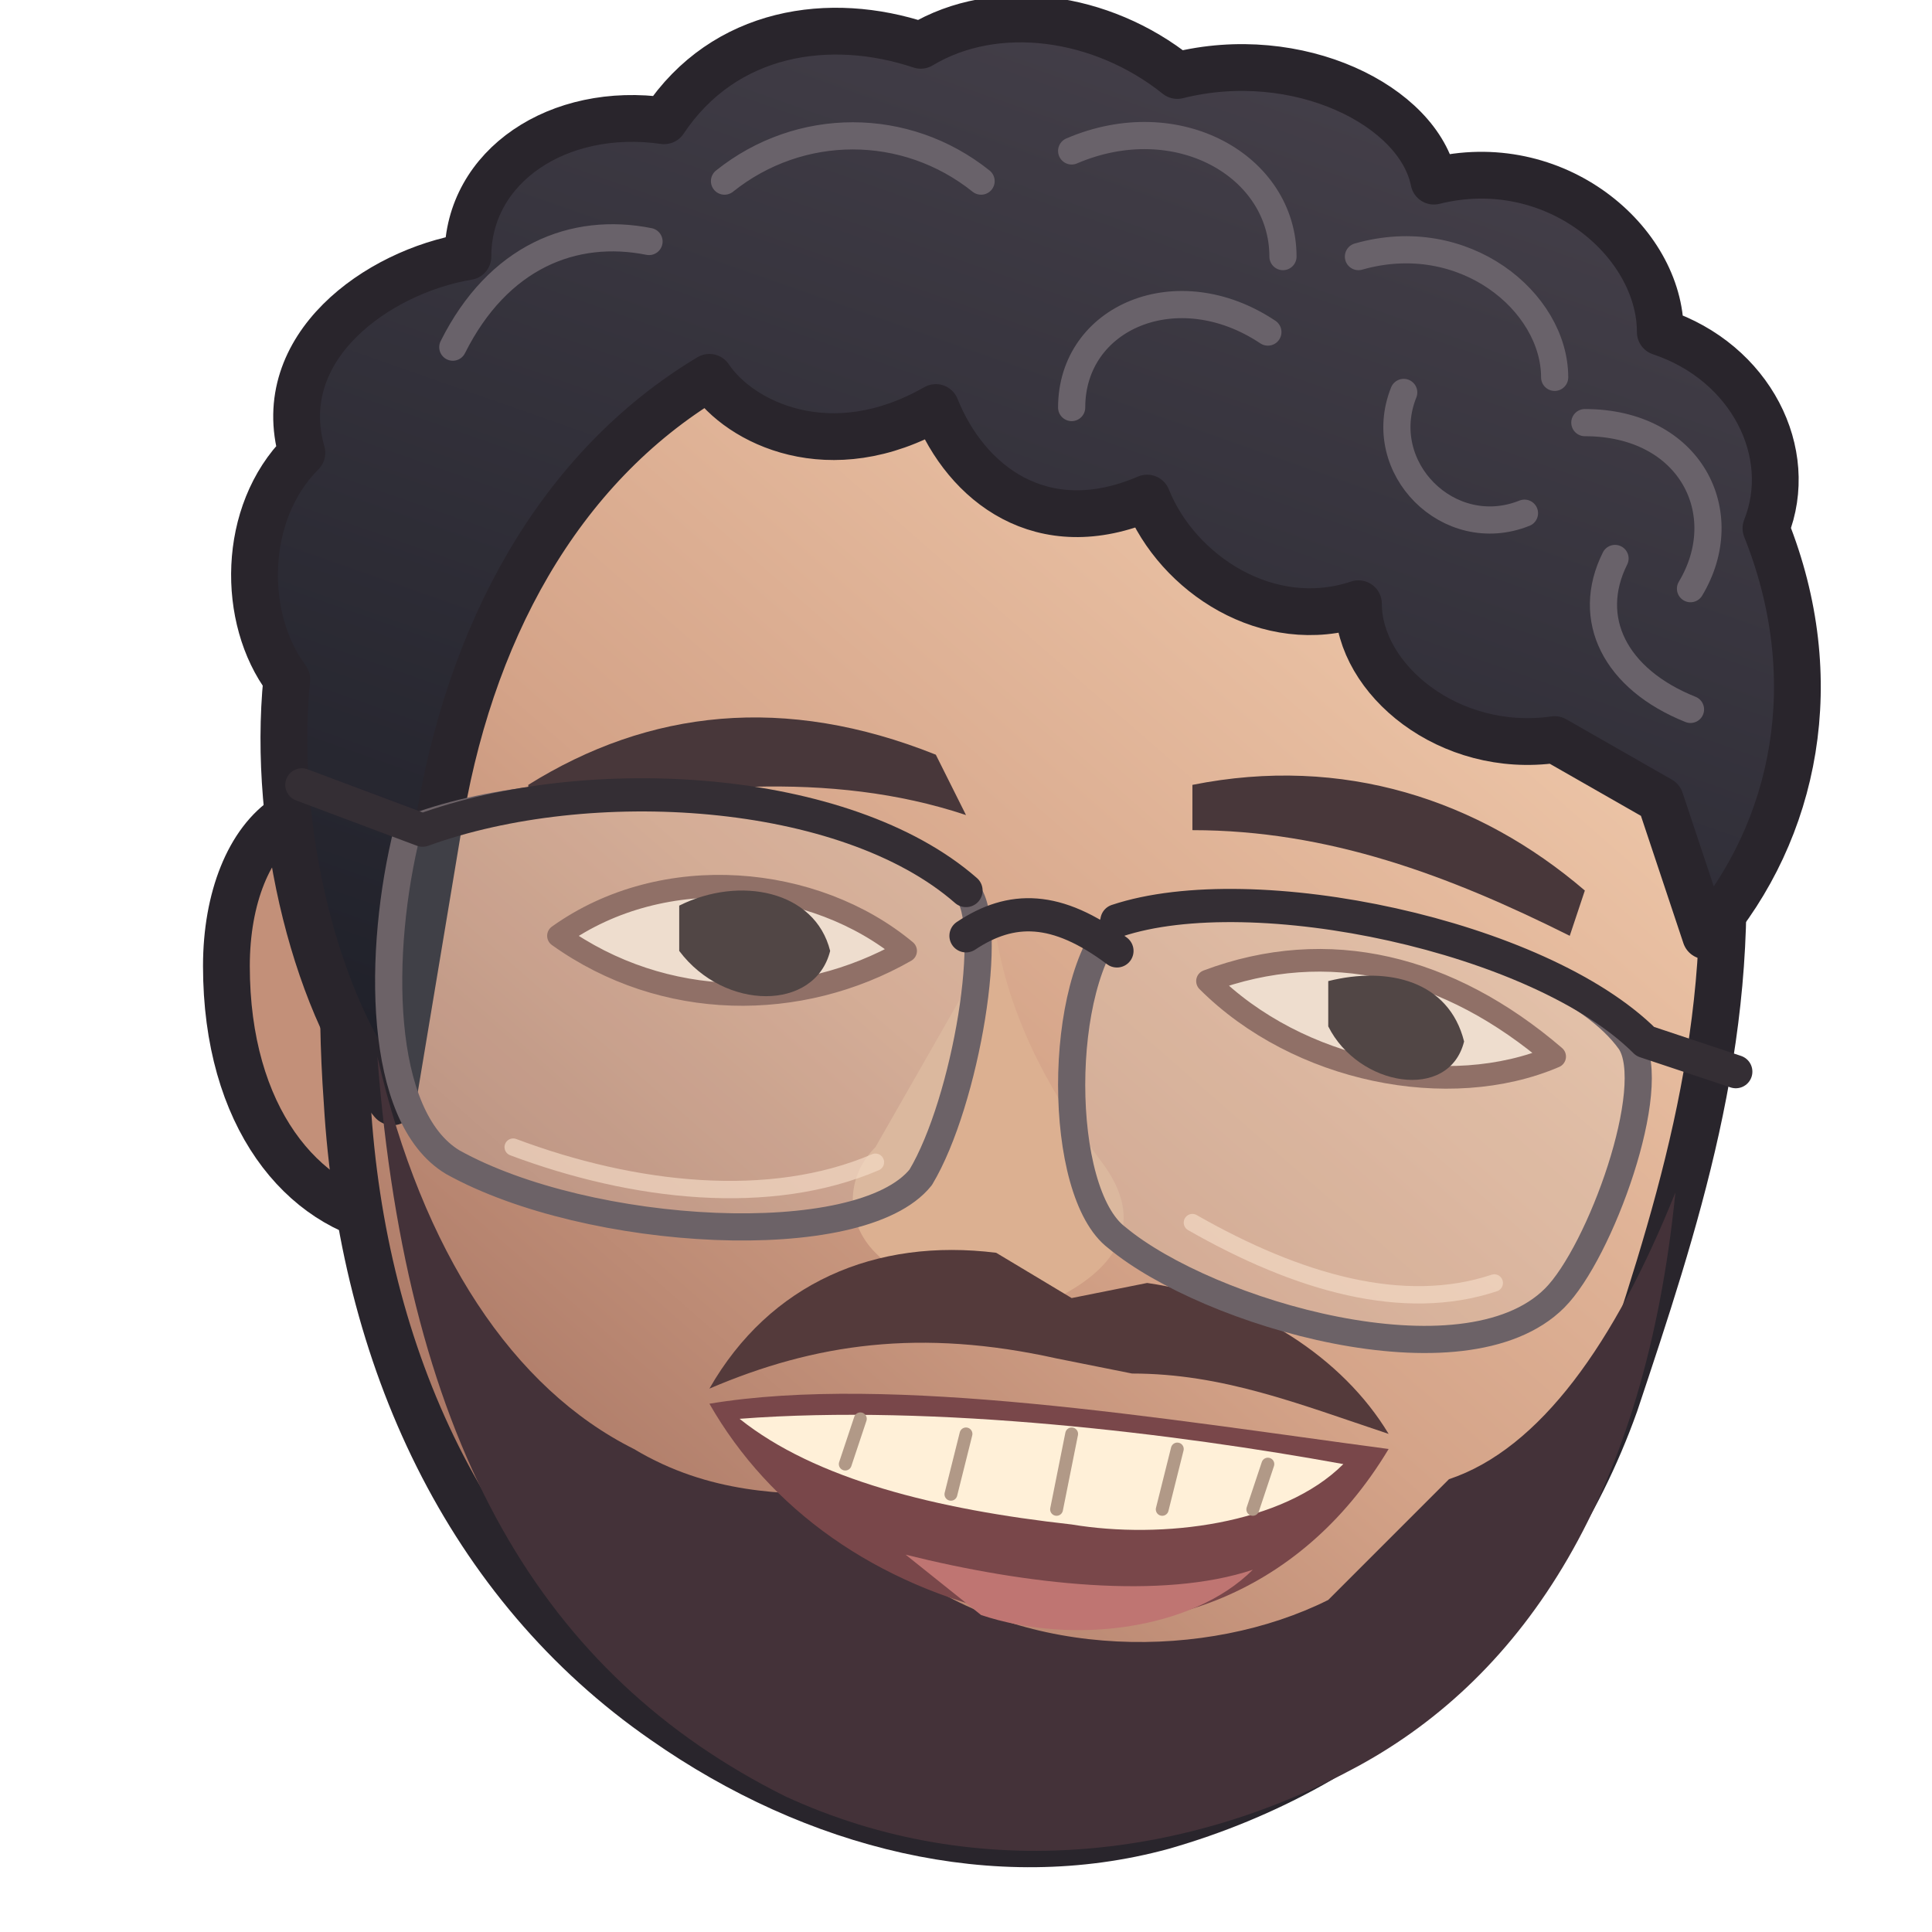
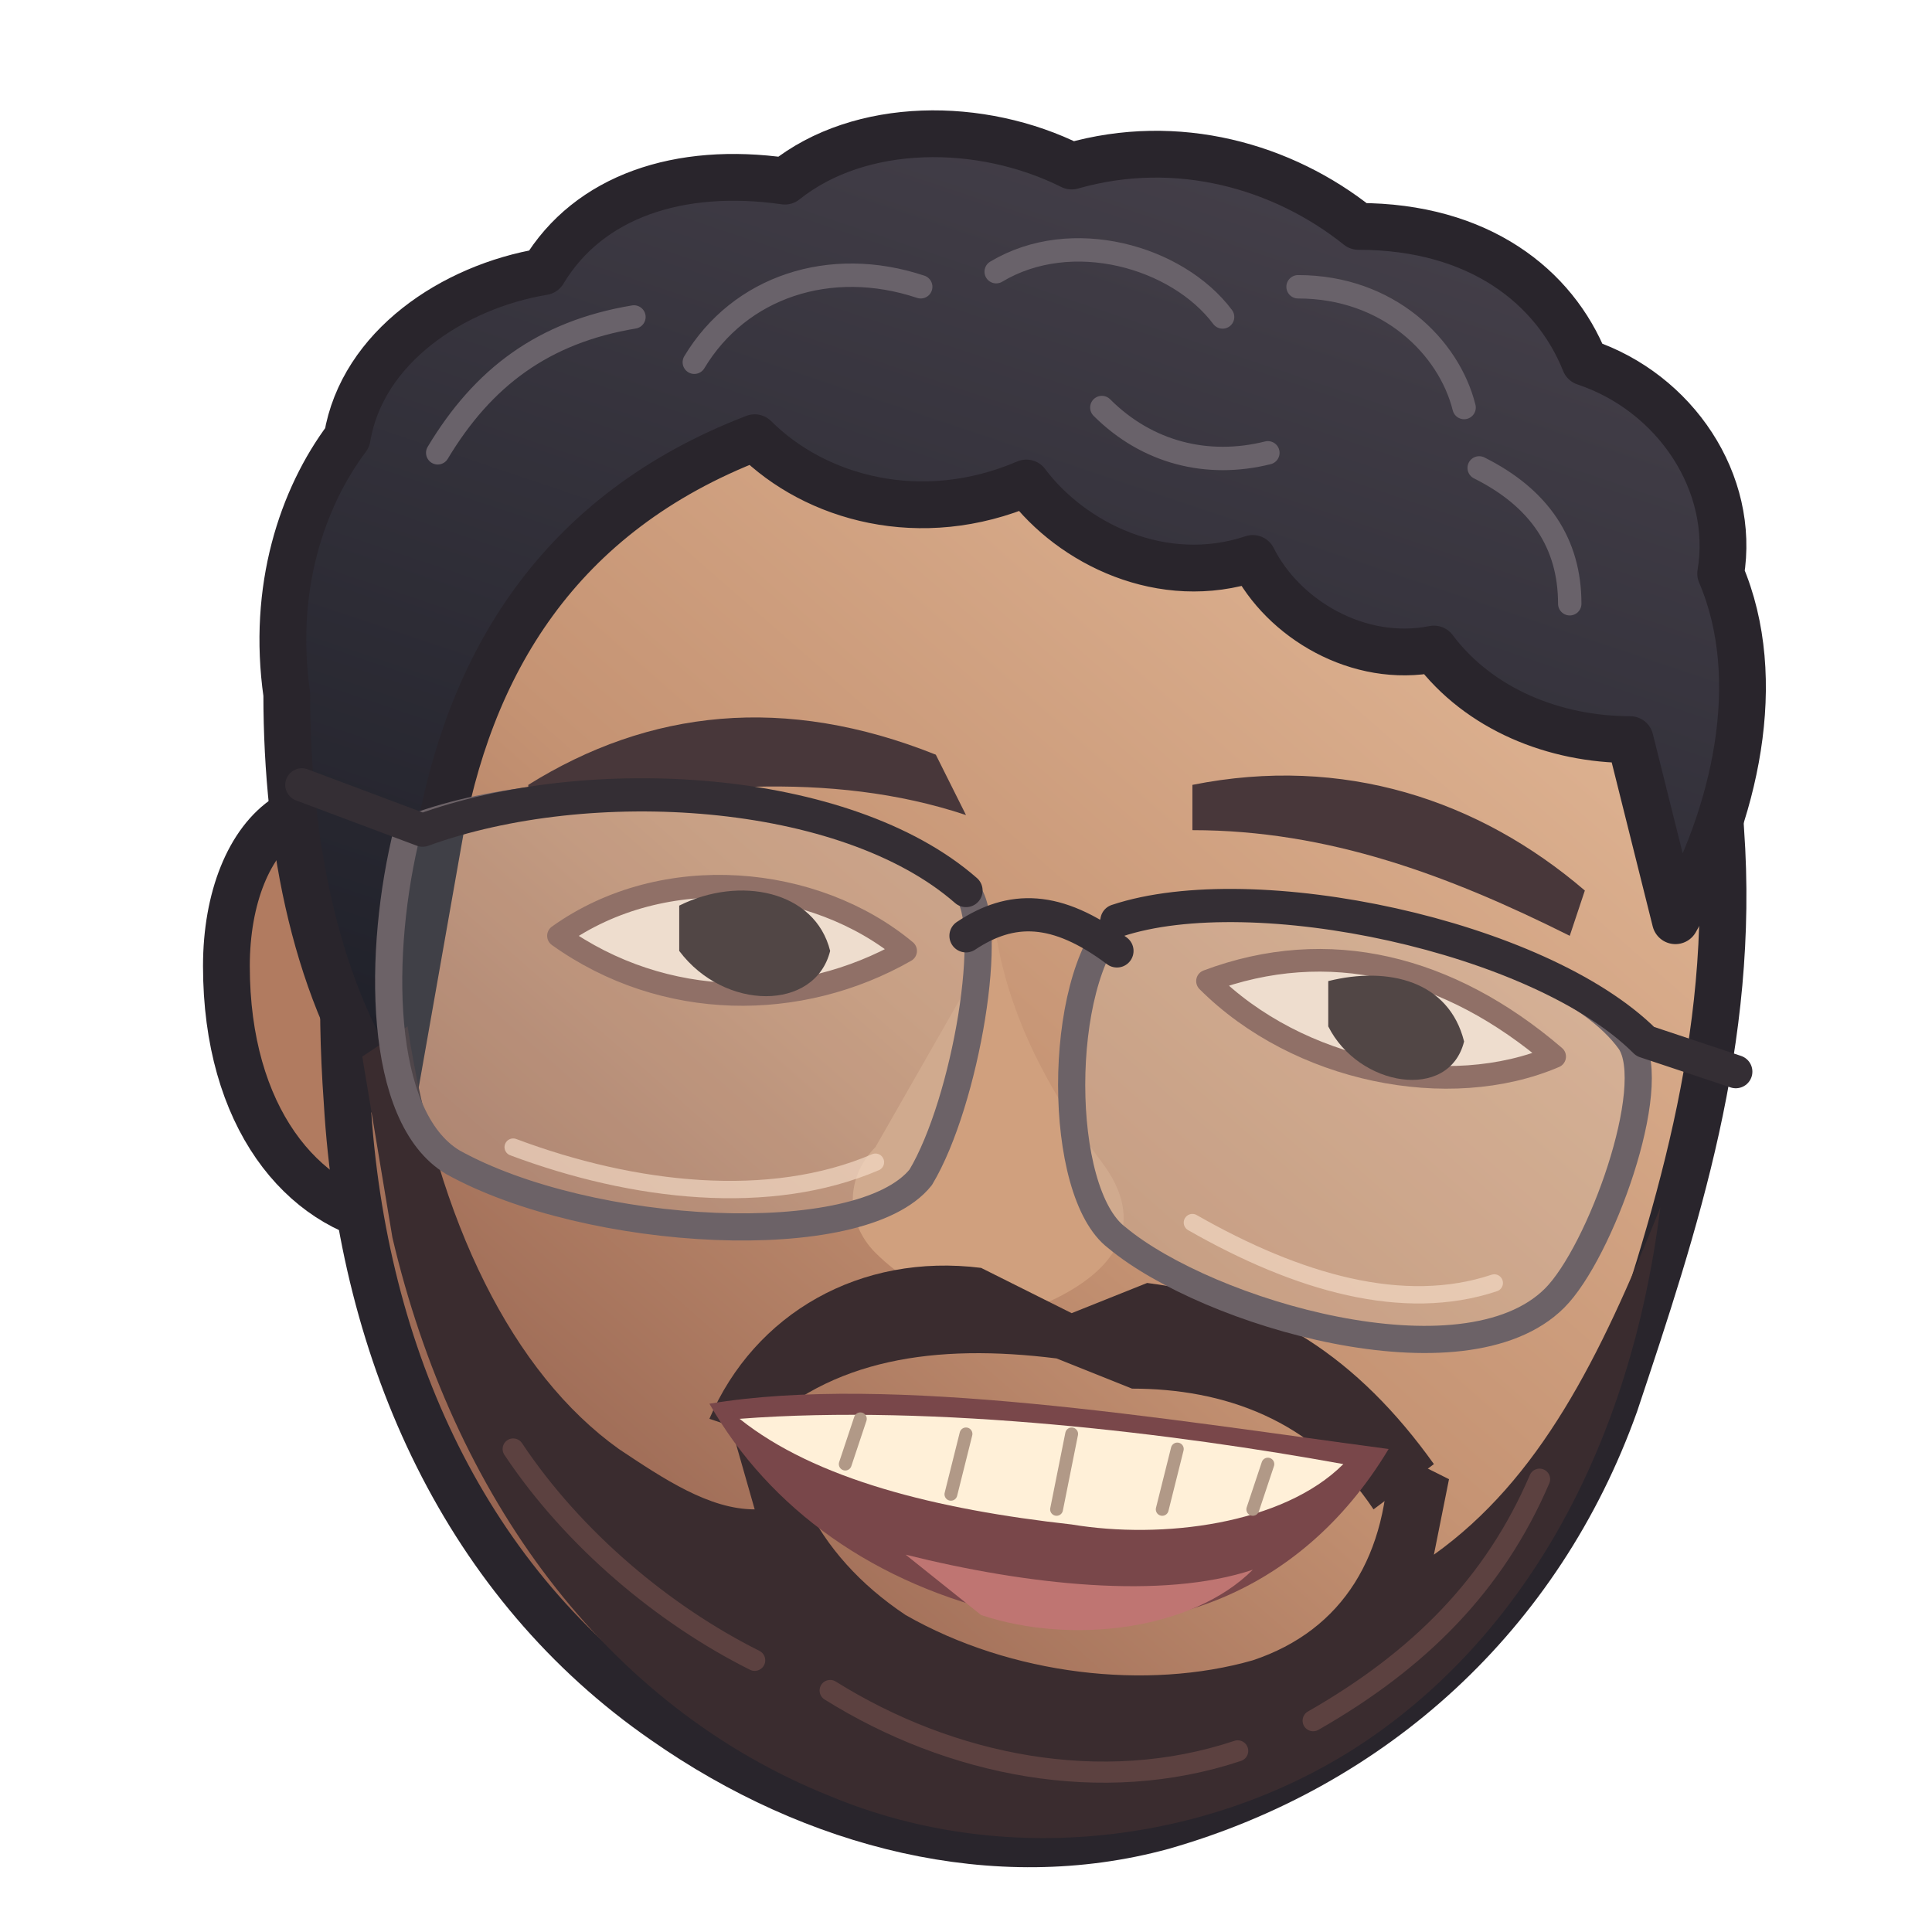
<svg xmlns="http://www.w3.org/2000/svg" viewBox="0 0 128 128" role="img" aria-labelledby="title">
  <defs>
    <linearGradient id="skin" x1=".76" y1=".12" x2=".17" y2=".9">
-       <stop stop-color="#efc8aa" />
-       <stop offset=".52" stop-color="#d4a388" />
-       <stop offset="1" stop-color="#a57261" />
+       <stop stop-color="#dfb493" />
+       <stop offset=".52" stop-color="#c59373" />
+       <stop offset="1" stop-color="#93604e" />
    </linearGradient>
    <linearGradient id="hair" x1=".7" y1="0" x2=".2" y2="1">
      <stop stop-color="#45404a" />
      <stop offset="1" stop-color="#20212a" />
    </linearGradient>
  </defs>
  <g stroke="#29252c" stroke-width="3.1" stroke-linejoin="round">
-     <path fill="#c39079" d="M29 57c-8-8-14-2-14 7 0 10 5 16 11 17l6-7z" />
+     <path fill="#b17b60" d="M29 57c-8-8-14-2-14 7 0 10 5 16 11 17l6-7z" />
    <path fill="url(#skin)" d="M31 36c10-17 30-22 49-18 19 4 33 17 34 37 1 14-3 26-7 38-5 14-16 24-30 28-11 3-23 0-33-7-13-9-20-24-21-41-1-14 1-25 8-37z" />
-     <path fill="url(#hair)" d="M26 73c-5-6-8-18-7-28-3-4-3-11 1-15-2-7 5-12 11-13 0-6 6-10 13-9 4-6 11-7 17-5 5-3 12-2 17 2 8-2 16 2 17 7 8-2 15 4 15 10 6 2 9 8 7 13 4 10 2 20-4 27l-3-9-7-4c-7 1-13-4-13-9-6 2-12-2-14-7-7 3-12-1-14-6-7 4-13 1-15-2-10 6-16 17-18 30z" />
+     <path fill="url(#hair)" d="M26 73c-5-7-7-17-7-27-1-7 1-13 4-17 1-6 7-10 13-11 3-5 9-7 16-6 5-4 13-4 19-1 7-2 14 0 19 4 8 0 13 4 15 9 6 2 10 8 9 14 3 7 1 16-3 23l-3-12c-5 0-10-2-13-6-5 1-10-2-12-6-6 2-12-1-15-5-7 3-14 1-18-3-13 5-19 15-21 27z" />
  </g>
-   <path fill="none" stroke="#69626a" stroke-width="1.8" stroke-linecap="round" d="M30 23c3-6 8-8 13-7m5-4c5-4 12-4 17 0m6-2c7-3 14 1 14 7m5 0c7-2 13 3 13 8m2 3c7 0 10 6 7 11m-28-17c-6-4-13-1-13 5m22-1c-2 5 3 10 8 8m6 3c-2 4 0 8 5 10" />
-   <path fill="#443239" d="M25 70c3 13 9 22 17 26 5 3 10 3 14 3l4 5c8 6 20 6 28 2l8-8c6-2 11-9 15-19-2 20-10 32-21 38-11 6-25 8-38 2-16-8-25-23-27-49z" />
+   <path fill="none" stroke="#69626a" stroke-width="1.55" stroke-linecap="round" d="M29 30c3-5 7-8 13-9m4 3c3-5 9-7 15-5m5-1c5-3 12-1 15 3m5-2c6 0 10 4 11 8m-24 0c3 3 7 4 11 3m14 1c4 2 6 5 6 9" />
+   <path fill="#3a2c2f" d="M27 68c2 13 7 23 14 28 3 2 6 4 9 4l-2-7 4-3c-1 7 2 13 8 17 7 4 16 5 23 3 6-2 9-7 9-14l4 2-1 5c7-5 11-13 15-23-2 16-9 28-19 35-10 7-24 9-36 4-15-6-25-20-29-37l-2-12z" />
+   <path fill="none" stroke="#5c4140" stroke-width="1.4" stroke-linecap="round" d="M34 96c4 6 10 11 16 14m5 2c8 5 18 7 27 4m5-2c7-4 12-9 15-16" />
  <g stroke-linecap="round" stroke-linejoin="round">
    <path fill="#48373a" d="M35 52c8-5 17-6 27-2l2 4c-9-3-19-2-29 0zm44 0c10-2 19 1 26 7l-1 3c-8-4-16-7-25-7z" />
    <path fill="#f2dbc8" stroke="#855d51" stroke-width="1.5" d="M37 62c7-5 17-4 23 1-7 4-16 4-23-1zm43 3c8-3 16-1 23 5-7 3-17 1-23-5z" />
    <path fill="#3c2c2a" d="M45 60c4-2 9-1 10 3-1 4-7 4-10 0zm43 5c4-1 8 0 9 4-1 4-7 3-9-1z" />
-     <path fill="#dcb091" d="M66 62c1 6 4 11 7 15 3 4 1 7-3 9-4 2-9 0-12-3-2-2-2-5 0-7z" />
-     <path fill="#543a3b" d="M47 92c4-7 11-10 19-9l5 3 5-1c7 1 13 5 16 10-6-2-11-4-17-4l-5-1c-9-2-16-1-23 2z" />
+     <path fill="#d0a07e" d="M66 62c1 6 4 11 7 15 3 4 1 7-3 9-4 2-9 0-12-3-2-2-2-5 0-7z" />
+     <path fill="#3a2c2f" d="M47 94c3-7 10-11 18-10l6 3 5-2c8 1 14 5 19 12l-4 3c-4-6-10-8-16-8l-5-2c-8-1-15 0-20 5z" />
    <path fill="#79474a" d="M47 93c12-2 30 1 45 3-6 10-16 13-25 11-9-2-16-7-20-14z" />
    <path fill="#fff0d8" d="M49 94c13-1 29 1 40 3-4 4-12 5-18 4-9-1-17-3-22-7z" />
    <path fill="none" stroke="#b19987" stroke-width=".85" d="M57 94l-1 3m8-2-1 4m8-4-1 5m8-4-1 4m7-3-1 3" />
    <path fill="#bf7572" d="M60 103c8 2 17 3 23 1-4 4-12 5-18 3z" />
  </g>
  <g stroke-linecap="round" stroke-linejoin="round">
    <path fill="#d4e9ef" fill-opacity=".14" stroke="#6c6267" stroke-width="1.8" d="M27 55c10-4 29-3 37 4 2 2 0 14-3 19-4 5-22 4-31-1-5-3-5-14-3-22zm47 6c8-3 29 1 34 8 2 3-2 14-5 17-6 6-23 1-29-4-4-3-4-17 0-21z" />
    <path fill="none" stroke="#342e34" stroke-width="2.2" d="M20 52l8 3c11-4 28-3 36 4m10 2c9-3 28 1 35 8l6 2m-51-9c3-2 6-2 10 1" />
    <path fill="none" stroke="#f4dbc6" stroke-width="1.15" opacity=".67" d="M34 76c8 3 17 4 24 1m21 4c7 4 14 6 20 4" />
  </g>
</svg>
